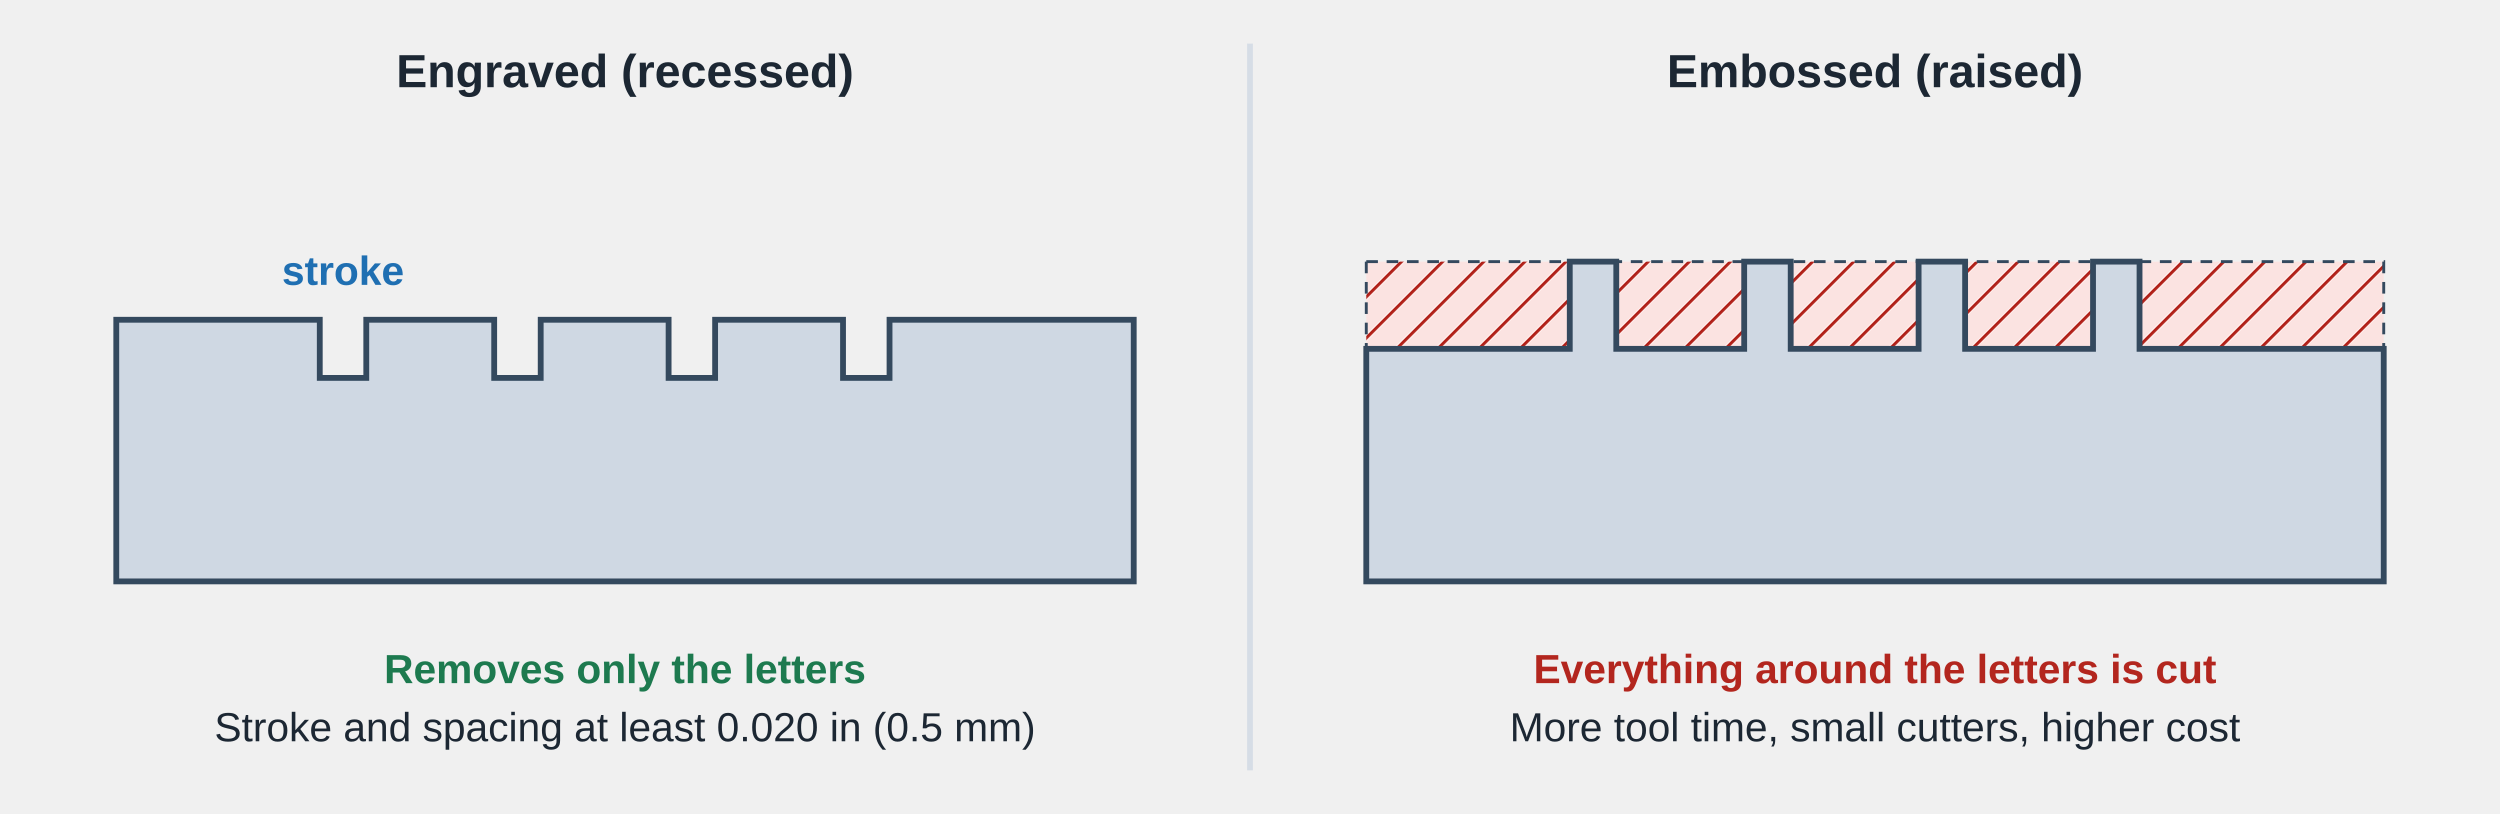
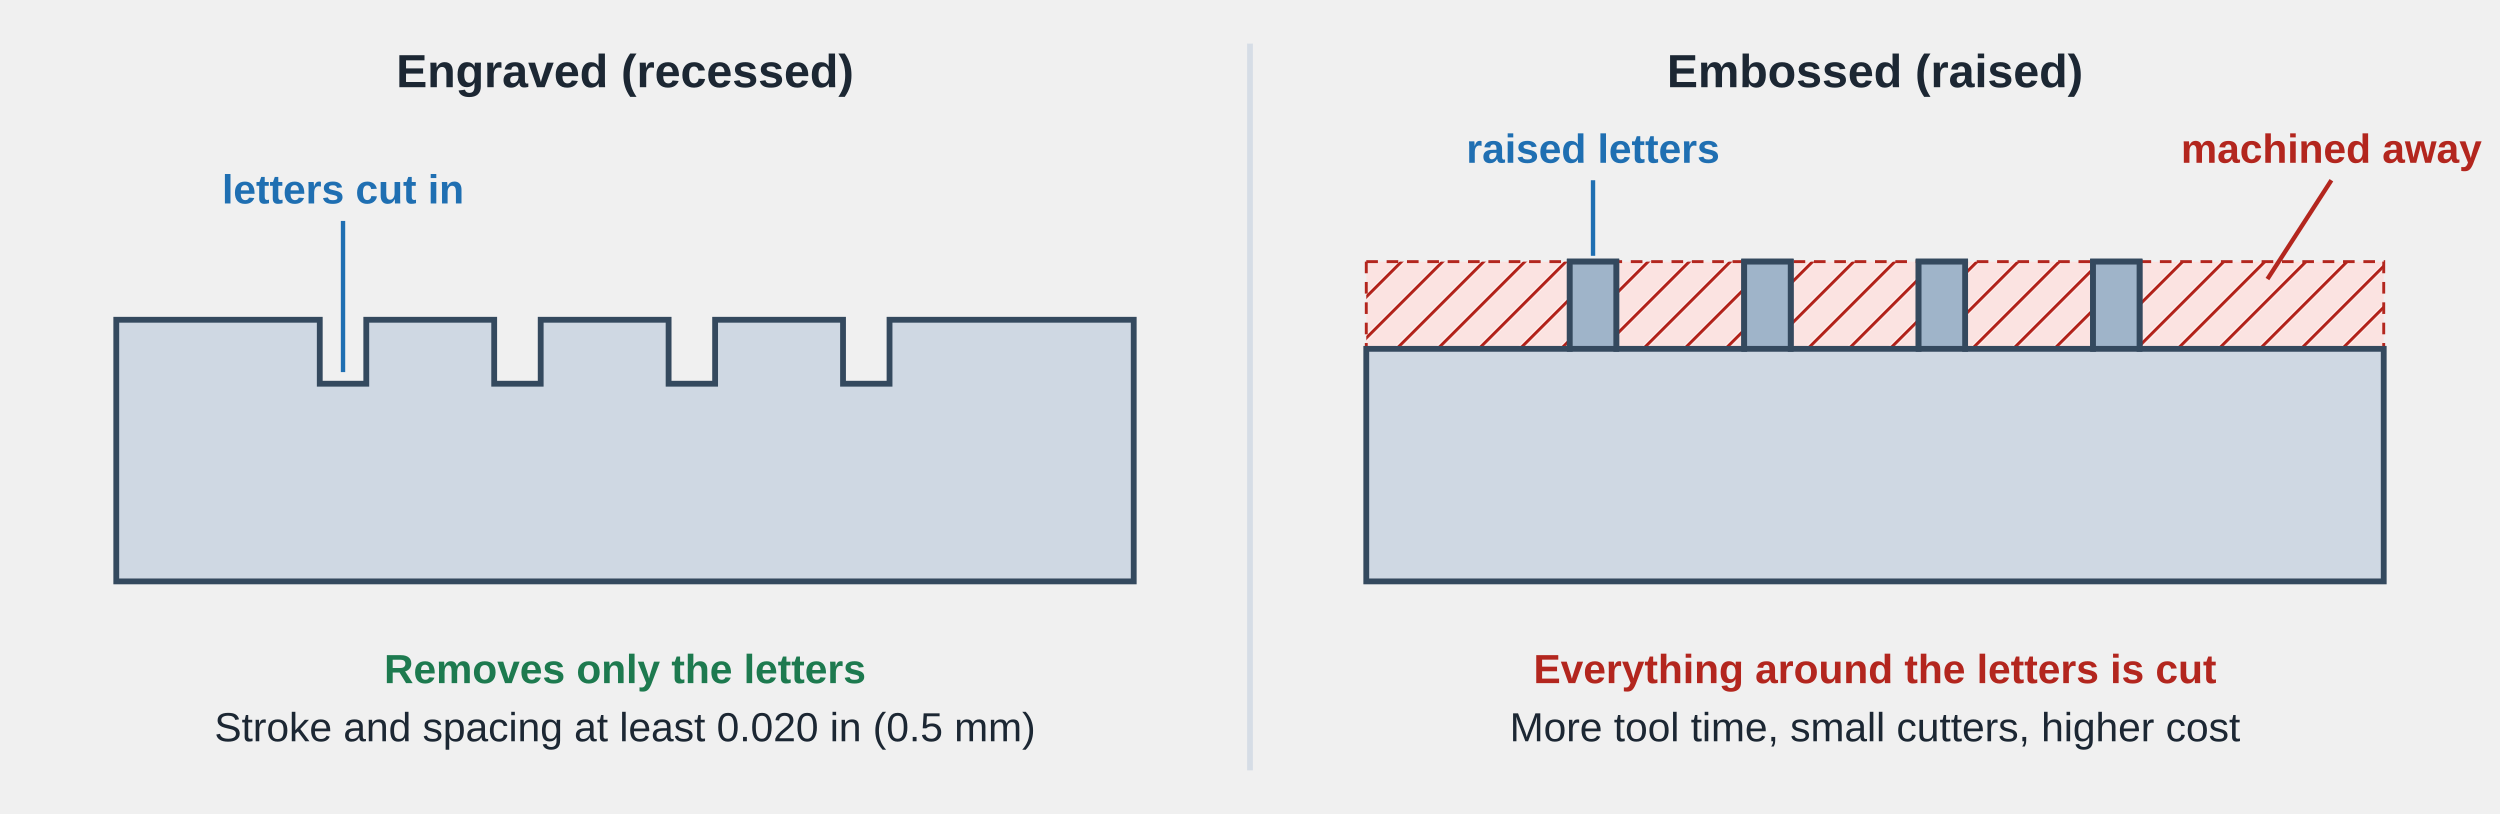
<svg xmlns="http://www.w3.org/2000/svg" viewBox="0 0 860 280" width="860" height="280" role="img" aria-label="Section view of engraved versus embossed text">
  <style>
-     text { font-family: "Segoe UI", Arial, sans-serif; fill: #1c2733; font-size: 14px; }
-     .h { font-size: 16px; font-weight: 700; }
-     .good { fill: #1d7a4f; font-weight: 600; }
-     .bad { fill: #b3261e; font-weight: 600; }
-     .dimt { fill: #1f6fb2; font-weight: 600; }
-     .part { fill: #cfd8e3; stroke: #34495e; stroke-width: 2; }
-   </style>
+   text { font-family: "Segoe UI", Arial, sans-serif; fill: #1c2733; font-size: 14px; }
+   .h { font-size: 16px; font-weight: 700; }
+   .s { font-size: 13px; fill: #4a5868; }
+   .lbl { fill: #1f6fb2; font-weight: 600; }
+   .good { fill: #1d7a4f; font-weight: 600; }
+   .warn { fill: #b0590e; font-weight: 600; }
+   .bad { fill: #b3261e; font-weight: 600; }
+   .muted { fill: #6b7a8c; font-size: 13px; letter-spacing: 2px; }
+   .part { fill: #cfd8e3; stroke: #34495e; stroke-width: 2; }
+   .part2 { fill: #9fb4c9; stroke: #34495e; stroke-width: 2; }
+   .tool { fill: #f3b562; stroke: #b9772c; stroke-width: 2; }
+   .flute { stroke: #b9772c; stroke-width: 1.5; }
+   .holder { fill: #9aa7b4; stroke: #5d6b79; stroke-width: 2; }
+   .dim { stroke: #1f6fb2; stroke-width: 1.5; fill: none; }
+   .lead { stroke: #1f6fb2; stroke-width: 1.5; fill: none; }
+   .sep { stroke: #d6dde6; stroke-width: 2; }
+   .air { fill: #ffffff; stroke: #34495e; stroke-width: 1.5; }
+ </style>
+   <defs>
+     <marker id="d" viewBox="0 0 10 10" refX="5" refY="5" markerWidth="8" markerHeight="8" orient="auto-start-reverse">
+       <path d="M0 1 L10 5 L0 9 z" fill="#1f6fb2" />
+     </marker>
+     <marker id="a" viewBox="0 0 10 10" refX="9" refY="5" markerWidth="8" markerHeight="8" orient="auto-start-reverse">
+       <path d="M0 1 L10 5 L0 9 z" fill="#1f6fb2" />
+     </marker>
+     <marker id="ag" viewBox="0 0 10 10" refX="9" refY="5" markerWidth="8" markerHeight="8" orient="auto-start-reverse">
+       <path d="M0 1 L10 5 L0 9 z" fill="#1d7a4f" />
+     </marker>
+     <marker id="ab" viewBox="0 0 10 10" refX="9" refY="5" markerWidth="8" markerHeight="8" orient="auto-start-reverse">
+       <path d="M0 1 L10 5 L0 9 z" fill="#b3261e" />
+     </marker>
+   </defs>
  <defs>
    <pattern id="hatch" width="10" height="10" patternUnits="userSpaceOnUse" patternTransform="rotate(45)">
      <rect width="10" height="10" fill="#fbe3e1" />
      <line x1="0" y1="0" x2="0" y2="10" stroke="#b3261e" stroke-width="2" />
    </pattern>
  </defs>
-   <line x1="430" y1="15" x2="430" y2="265" stroke="#d6dde6" stroke-width="2" />
+   <line x1="430" y1="15" x2="430" y2="265" class="sep" />
  <text x="215" y="30" text-anchor="middle" class="h">Engraved (recessed)</text>
-   <path d="M40 110 H110 V130 H126 V110 H170 V130 H186 V110 H230 V130 H246 V110 H290 V130 H306 V110 H390 V200 H40 Z" class="part" />
-   <text x="118" y="98" text-anchor="middle" class="dimt">stroke</text>
+   <path d="M40 110 H110 V132 H126 V110 H170 V132 H186 V110 H230 V132 H246 V110 H290 V132 H306 V110 H390 V200 H40 Z" class="part" />
+   <line x1="118" y1="128" x2="118" y2="76" class="lead" />
+   <text x="118" y="70" text-anchor="middle" class="lbl">letters cut in</text>
  <text x="215" y="235" text-anchor="middle" class="good">Removes only the letters</text>
  <text x="215" y="255" text-anchor="middle">Stroke and spacing at least 0.020 in (0.5 mm)</text>
  <g transform="translate(430,0)">
    <text x="215" y="30" text-anchor="middle" class="h">Embossed (raised)</text>
-     <rect x="40" y="90" width="350" height="30" fill="url(#hatch)" stroke="#34495e" stroke-width="1" stroke-dasharray="4 3" />
+     <rect x="40" y="90" width="350" height="30" fill="url(#hatch)" stroke="#b3261e" stroke-width="1" stroke-dasharray="4 3" />
    <path d="M40 120 H110 V90 H126 V120 H170 V90 H186 V120 H230 V90 H246 V120 H290 V90 H306 V120 H390 V200 H40 Z" class="part" />
+     <rect x="110" y="90" width="16" height="30" fill="#9fb4c9" stroke="#34495e" stroke-width="2" />
+     <rect x="170" y="90" width="16" height="30" fill="#9fb4c9" stroke="#34495e" stroke-width="2" />
+     <rect x="230" y="90" width="16" height="30" fill="#9fb4c9" stroke="#34495e" stroke-width="2" />
+     <rect x="290" y="90" width="16" height="30" fill="#9fb4c9" stroke="#34495e" stroke-width="2" />
+     <line x1="118" y1="88" x2="118" y2="62" class="lead" />
+     <text x="118" y="56" text-anchor="middle" class="lbl">raised letters</text>
+     <line x1="350" y1="96" x2="372" y2="62" stroke="#b3261e" stroke-width="1.5" />
+     <text x="372" y="56" text-anchor="middle" class="bad">machined away</text>
    <text x="215" y="235" text-anchor="middle" class="bad">Everything around the letters is cut</text>
    <text x="215" y="255" text-anchor="middle">More tool time, small cutters, higher cost</text>
  </g>
</svg>
